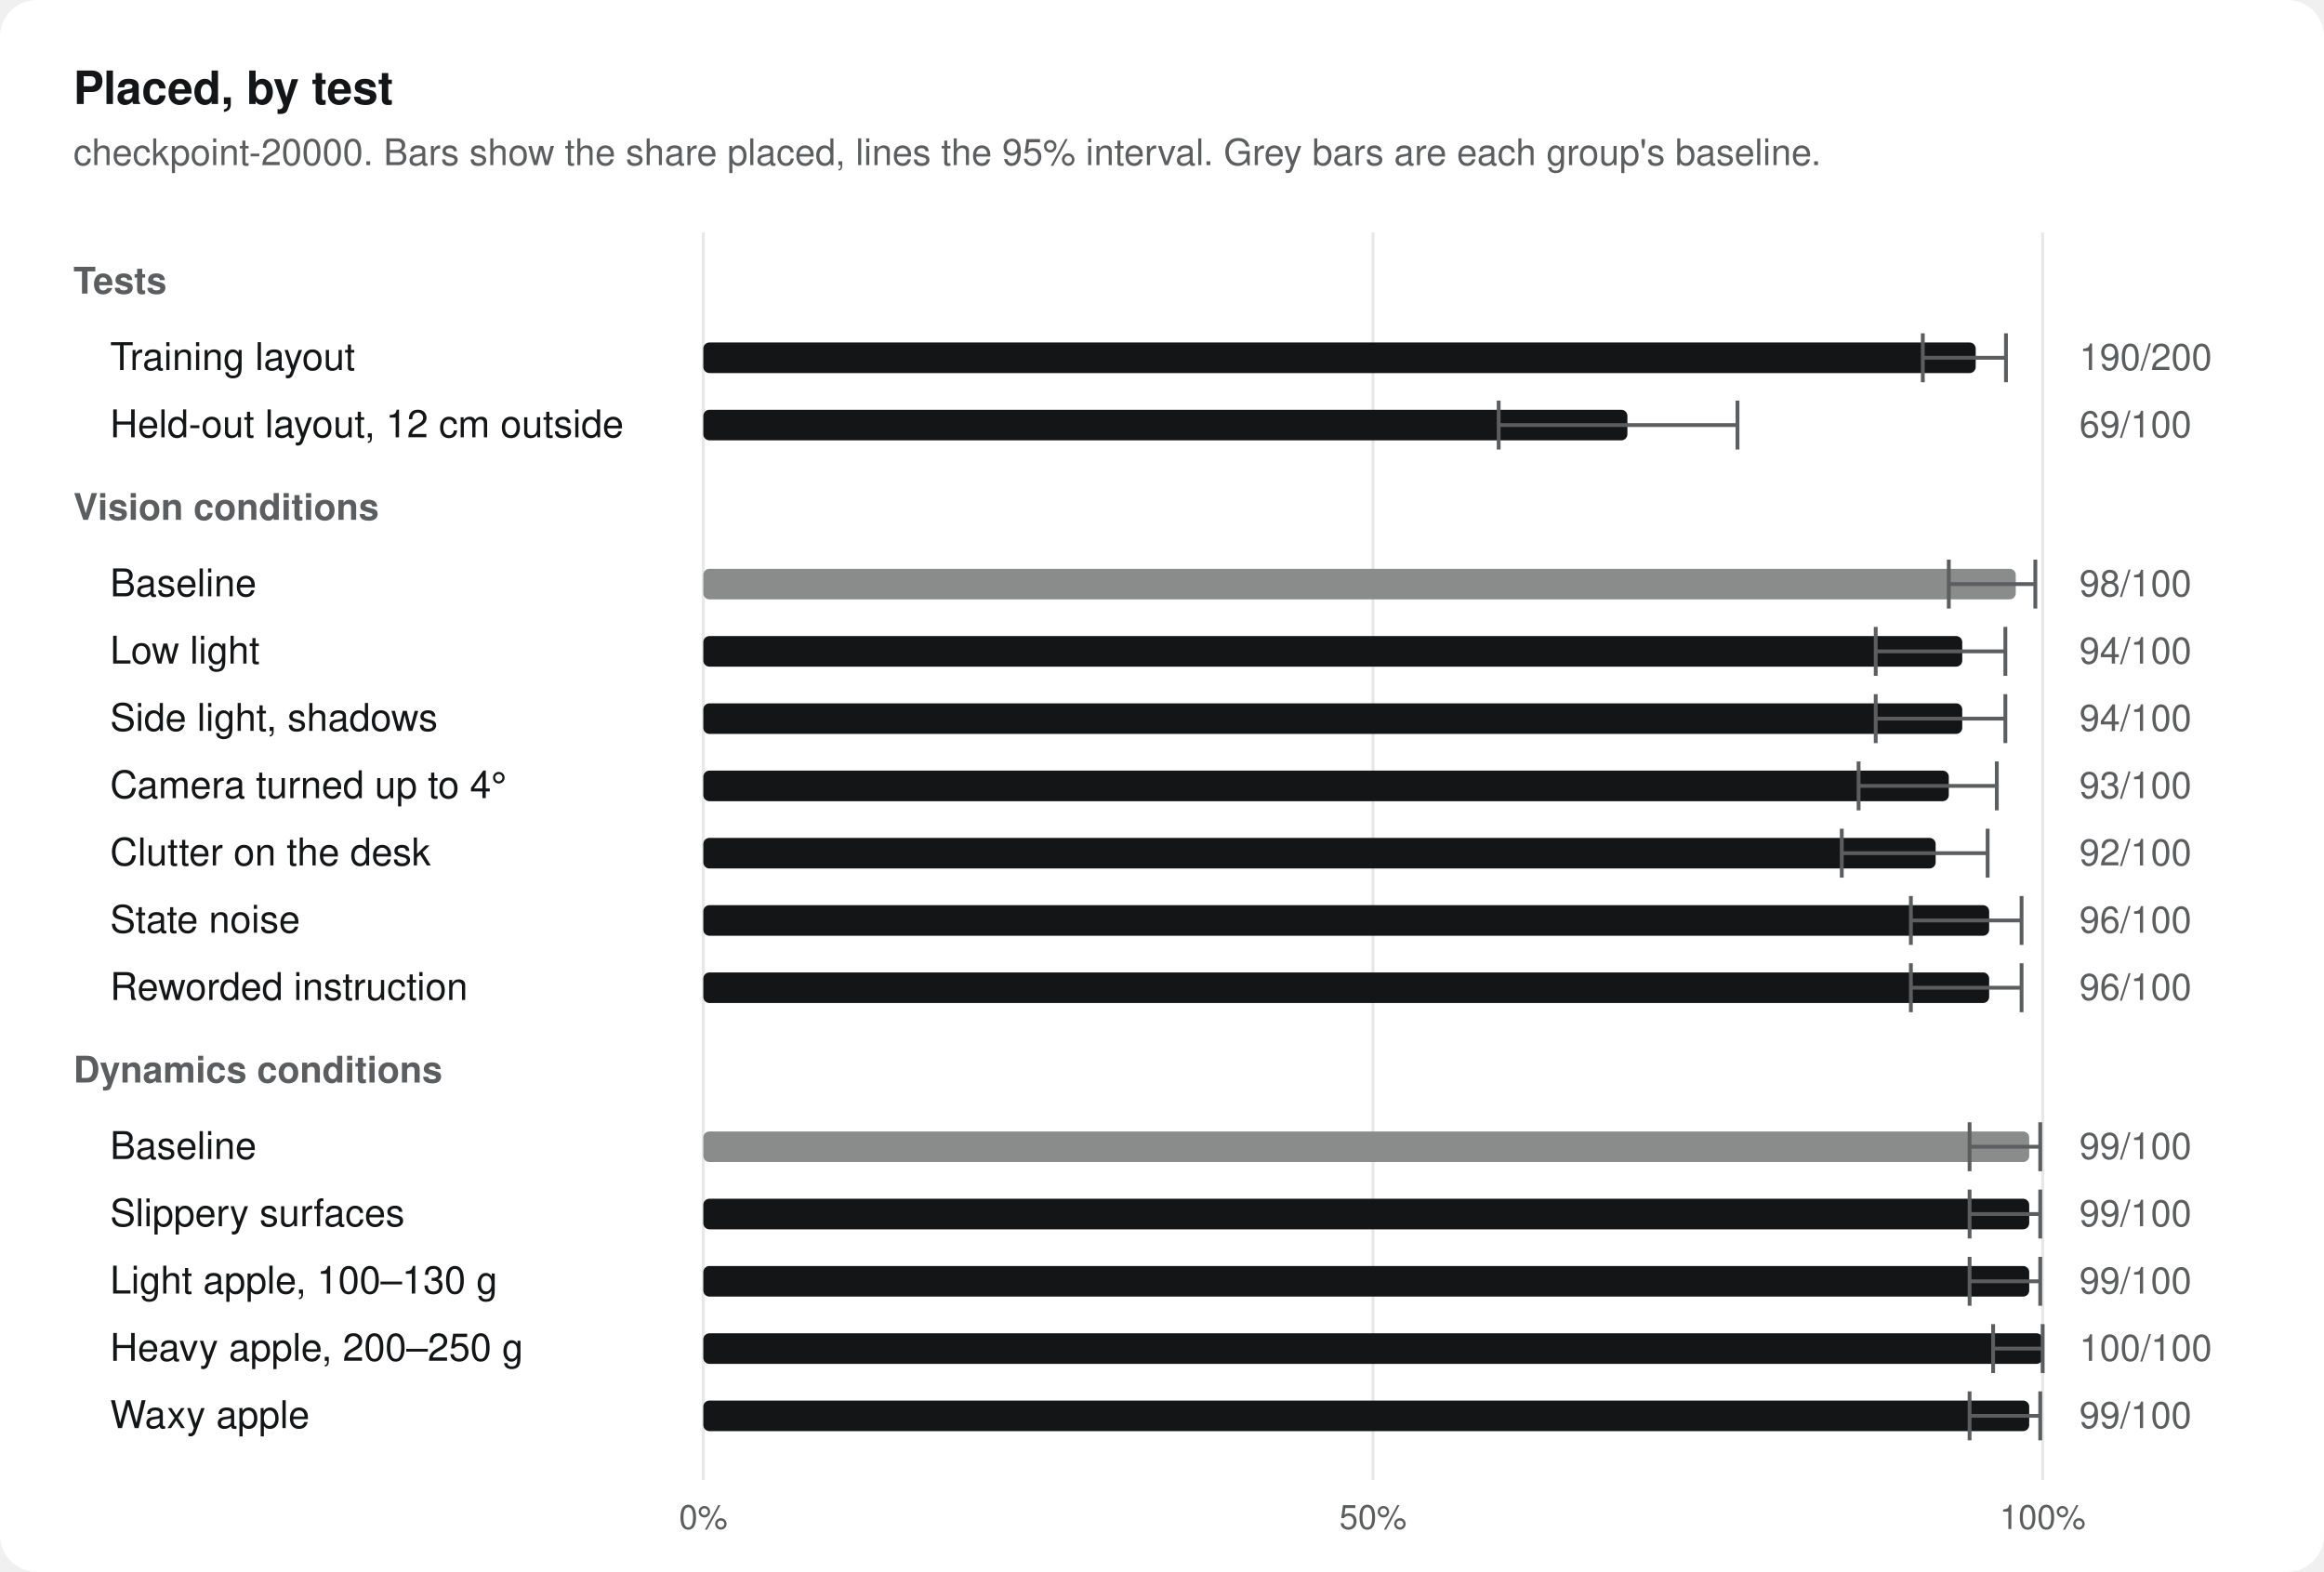
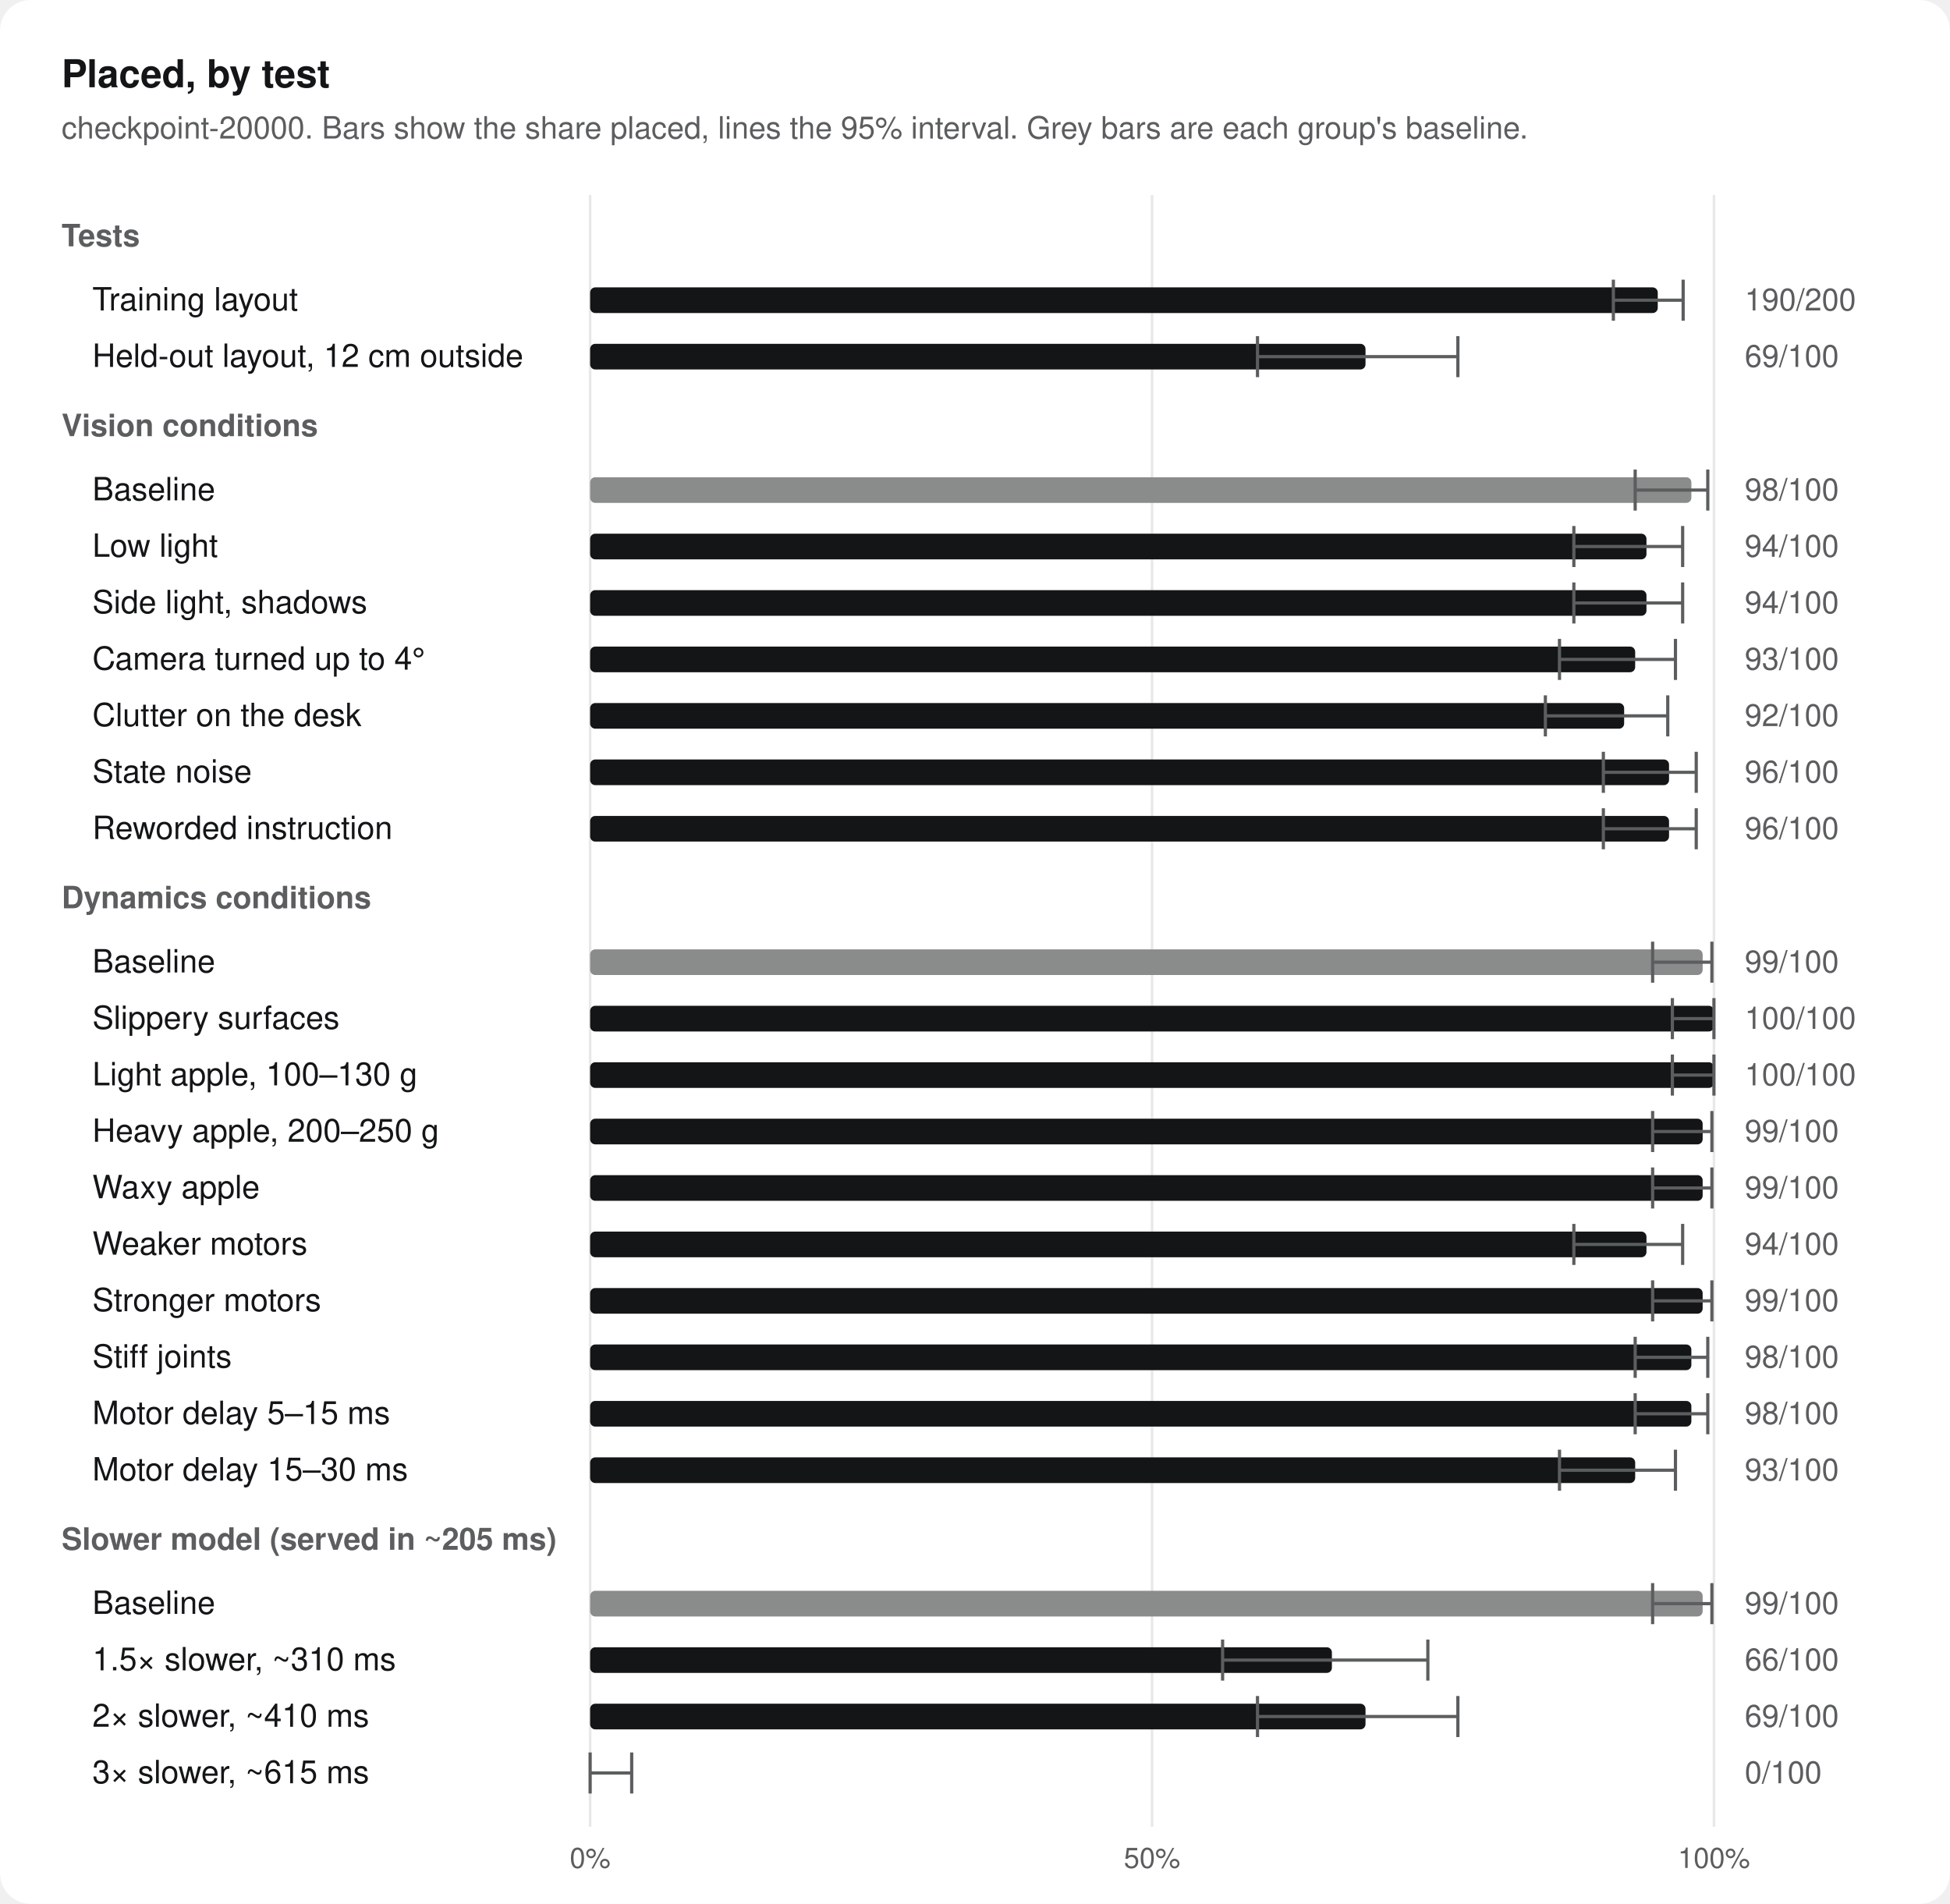
- <svg xmlns="http://www.w3.org/2000/svg" viewBox="0 0 760 514" width="760" height="514" font-family="-apple-system, BlinkMacSystemFont, 'Segoe UI', Helvetica, Arial, sans-serif">
-   <rect width="760" height="514" rx="12" fill="#FFFFFF" />
+ <svg xmlns="http://www.w3.org/2000/svg" viewBox="0 0 760 742" width="760" height="742" font-family="-apple-system, BlinkMacSystemFont, 'Segoe UI', Helvetica, Arial, sans-serif">
+   <rect width="760" height="742" rx="12" fill="#FFFFFF" />
  <text x="24" y="34" font-size="15" font-weight="600" fill="#131516">Placed, by test</text>
  <text x="24" y="54" font-size="12" fill="#5B5D5E">checkpoint-20000. Bars show the share placed, lines the 95% interval. Grey bars are each group's baseline.</text>
-   <line x1="230.0" y1="76" x2="230.0" y2="484" stroke="#E8E8E8" />
-   <text x="230.0" y="500" font-size="11" text-anchor="middle" fill="#5B5D5E">0%</text>
-   <line x1="449.0" y1="76" x2="449.0" y2="484" stroke="#E8E8E8" />
-   <text x="449.0" y="500" font-size="11" text-anchor="middle" fill="#5B5D5E">50%</text>
-   <line x1="668.0" y1="76" x2="668.0" y2="484" stroke="#E8E8E8" />
-   <text x="668.0" y="500" font-size="11" text-anchor="middle" fill="#5B5D5E">100%</text>
+   <line x1="230.0" y1="76" x2="230.0" y2="712" stroke="#E8E8E8" />
+   <text x="230.0" y="728" font-size="11" text-anchor="middle" fill="#5B5D5E">0%</text>
+   <line x1="449.0" y1="76" x2="449.0" y2="712" stroke="#E8E8E8" />
+   <text x="449.0" y="728" font-size="11" text-anchor="middle" fill="#5B5D5E">50%</text>
+   <line x1="668.0" y1="76" x2="668.0" y2="712" stroke="#E8E8E8" />
+   <text x="668.0" y="728" font-size="11" text-anchor="middle" fill="#5B5D5E">100%</text>
  <text x="24" y="96" font-size="12" font-weight="600" fill="#5B5D5E">Tests</text>
  <text x="36" y="121" font-size="12.5" fill="#131516">Training layout</text>
  <rect x="230" y="112" width="416.1" height="10" rx="2" fill="#131516" />
  <line x1="628.8" y1="117" x2="656.0" y2="117" stroke="#C6C7C7" stroke-width="0" />
  <path d="M628.8 109v16M656.0 109v16M628.8 117H656.0" stroke="#5B5D5E" stroke-width="1.25" fill="none" />
  <text x="680" y="121" font-size="12" fill="#5B5D5E">190/200</text>
  <text x="36" y="143" font-size="12.5" fill="#131516">Held-out layout, 12 cm outside</text>
  <rect x="230" y="134" width="302.2" height="10" rx="2" fill="#131516" />
  <line x1="490.1" y1="139" x2="568.2" y2="139" stroke="#C6C7C7" stroke-width="0" />
  <path d="M490.1 131v16M568.2 131v16M490.1 139H568.2" stroke="#5B5D5E" stroke-width="1.25" fill="none" />
  <text x="680" y="143" font-size="12" fill="#5B5D5E">69/100</text>
  <text x="24" y="170" font-size="12" font-weight="600" fill="#5B5D5E">Vision conditions</text>
  <text x="36" y="195" font-size="12.5" fill="#131516">Baseline</text>
  <rect x="230" y="186" width="429.2" height="10" rx="2" fill="#8A8B8B" />
  <line x1="637.3" y1="191" x2="665.6" y2="191" stroke="#C6C7C7" stroke-width="0" />
  <path d="M637.3 183v16M665.6 183v16M637.3 191H665.6" stroke="#5B5D5E" stroke-width="1.25" fill="none" />
  <text x="680" y="195" font-size="12" fill="#5B5D5E">98/100</text>
  <text x="36" y="217" font-size="12.5" fill="#131516">Low light</text>
  <rect x="230" y="208" width="411.7" height="10" rx="2" fill="#131516" />
  <line x1="613.4" y1="213" x2="655.8" y2="213" stroke="#C6C7C7" stroke-width="0" />
  <path d="M613.4 205v16M655.8 205v16M613.4 213H655.8" stroke="#5B5D5E" stroke-width="1.25" fill="none" />
  <text x="680" y="217" font-size="12" fill="#5B5D5E">94/100</text>
  <text x="36" y="239" font-size="12.5" fill="#131516">Side light, shadows</text>
  <rect x="230" y="230" width="411.7" height="10" rx="2" fill="#131516" />
  <line x1="613.4" y1="235" x2="655.8" y2="235" stroke="#C6C7C7" stroke-width="0" />
  <path d="M613.4 227v16M655.8 227v16M613.4 235H655.8" stroke="#5B5D5E" stroke-width="1.25" fill="none" />
  <text x="680" y="239" font-size="12" fill="#5B5D5E">94/100</text>
  <text x="36" y="261" font-size="12.5" fill="#131516">Camera turned up to 4°</text>
  <rect x="230" y="252" width="407.3" height="10" rx="2" fill="#131516" />
  <line x1="607.8" y1="257" x2="653.0" y2="257" stroke="#C6C7C7" stroke-width="0" />
  <path d="M607.8 249v16M653.0 249v16M607.8 257H653.0" stroke="#5B5D5E" stroke-width="1.25" fill="none" />
  <text x="680" y="261" font-size="12" fill="#5B5D5E">93/100</text>
  <text x="36" y="283" font-size="12.5" fill="#131516">Clutter on the desk</text>
  <rect x="230" y="274" width="403.0" height="10" rx="2" fill="#131516" />
  <line x1="602.3" y1="279" x2="650.0" y2="279" stroke="#C6C7C7" stroke-width="0" />
  <path d="M602.3 271v16M650.0 271v16M602.3 279H650.0" stroke="#5B5D5E" stroke-width="1.25" fill="none" />
  <text x="680" y="283" font-size="12" fill="#5B5D5E">92/100</text>
  <text x="36" y="305" font-size="12.5" fill="#131516">State noise</text>
  <rect x="230" y="296" width="420.5" height="10" rx="2" fill="#131516" />
  <line x1="624.9" y1="301" x2="661.1" y2="301" stroke="#C6C7C7" stroke-width="0" />
  <path d="M624.9 293v16M661.1 293v16M624.9 301H661.1" stroke="#5B5D5E" stroke-width="1.25" fill="none" />
  <text x="680" y="305" font-size="12" fill="#5B5D5E">96/100</text>
  <text x="36" y="327" font-size="12.5" fill="#131516">Reworded instruction</text>
  <rect x="230" y="318" width="420.5" height="10" rx="2" fill="#131516" />
  <line x1="624.9" y1="323" x2="661.1" y2="323" stroke="#C6C7C7" stroke-width="0" />
  <path d="M624.9 315v16M661.1 315v16M624.9 323H661.1" stroke="#5B5D5E" stroke-width="1.25" fill="none" />
  <text x="680" y="327" font-size="12" fill="#5B5D5E">96/100</text>
  <text x="24" y="354" font-size="12" font-weight="600" fill="#5B5D5E">Dynamics conditions</text>
  <text x="36" y="379" font-size="12.5" fill="#131516">Baseline</text>
  <rect x="230" y="370" width="433.6" height="10" rx="2" fill="#8A8B8B" />
  <line x1="644.1" y1="375" x2="667.2" y2="375" stroke="#C6C7C7" stroke-width="0" />
  <path d="M644.1 367v16M667.2 367v16M644.1 375H667.2" stroke="#5B5D5E" stroke-width="1.25" fill="none" />
  <text x="680" y="379" font-size="12" fill="#5B5D5E">99/100</text>
  <text x="36" y="401" font-size="12.5" fill="#131516">Slippery surfaces</text>
-   <rect x="230" y="392" width="433.6" height="10" rx="2" fill="#131516" />
-   <line x1="644.1" y1="397" x2="667.2" y2="397" stroke="#C6C7C7" stroke-width="0" />
-   <path d="M644.1 389v16M667.2 389v16M644.1 397H667.2" stroke="#5B5D5E" stroke-width="1.25" fill="none" />
-   <text x="680" y="401" font-size="12" fill="#5B5D5E">99/100</text>
+   <rect x="230" y="392" width="438.0" height="10" rx="2" fill="#131516" />
+   <line x1="651.8" y1="397" x2="668.0" y2="397" stroke="#C6C7C7" stroke-width="0" />
+   <path d="M651.8 389v16M668.0 389v16M651.8 397H668.0" stroke="#5B5D5E" stroke-width="1.25" fill="none" />
+   <text x="680" y="401" font-size="12" fill="#5B5D5E">100/100</text>
  <text x="36" y="423" font-size="12.5" fill="#131516">Light apple, 100–130 g</text>
-   <rect x="230" y="414" width="433.6" height="10" rx="2" fill="#131516" />
-   <line x1="644.1" y1="419" x2="667.2" y2="419" stroke="#C6C7C7" stroke-width="0" />
-   <path d="M644.1 411v16M667.2 411v16M644.1 419H667.2" stroke="#5B5D5E" stroke-width="1.25" fill="none" />
-   <text x="680" y="423" font-size="12" fill="#5B5D5E">99/100</text>
+   <rect x="230" y="414" width="438.0" height="10" rx="2" fill="#131516" />
+   <line x1="651.8" y1="419" x2="668.0" y2="419" stroke="#C6C7C7" stroke-width="0" />
+   <path d="M651.8 411v16M668.0 411v16M651.8 419H668.0" stroke="#5B5D5E" stroke-width="1.25" fill="none" />
+   <text x="680" y="423" font-size="12" fill="#5B5D5E">100/100</text>
  <text x="36" y="445" font-size="12.5" fill="#131516">Heavy apple, 200–250 g</text>
-   <rect x="230" y="436" width="438.0" height="10" rx="2" fill="#131516" />
-   <line x1="651.8" y1="441" x2="668.0" y2="441" stroke="#C6C7C7" stroke-width="0" />
-   <path d="M651.8 433v16M668.0 433v16M651.8 441H668.0" stroke="#5B5D5E" stroke-width="1.25" fill="none" />
-   <text x="680" y="445" font-size="12" fill="#5B5D5E">100/100</text>
+   <rect x="230" y="436" width="433.6" height="10" rx="2" fill="#131516" />
+   <line x1="644.1" y1="441" x2="667.2" y2="441" stroke="#C6C7C7" stroke-width="0" />
+   <path d="M644.1 433v16M667.2 433v16M644.1 441H667.2" stroke="#5B5D5E" stroke-width="1.25" fill="none" />
+   <text x="680" y="445" font-size="12" fill="#5B5D5E">99/100</text>
  <text x="36" y="467" font-size="12.5" fill="#131516">Waxy apple</text>
  <rect x="230" y="458" width="433.6" height="10" rx="2" fill="#131516" />
  <line x1="644.1" y1="463" x2="667.2" y2="463" stroke="#C6C7C7" stroke-width="0" />
  <path d="M644.1 455v16M667.2 455v16M644.1 463H667.2" stroke="#5B5D5E" stroke-width="1.25" fill="none" />
  <text x="680" y="467" font-size="12" fill="#5B5D5E">99/100</text>
+   <text x="36" y="489" font-size="12.5" fill="#131516">Weaker motors</text>
+   <rect x="230" y="480" width="411.7" height="10" rx="2" fill="#131516" />
+   <line x1="613.4" y1="485" x2="655.8" y2="485" stroke="#C6C7C7" stroke-width="0" />
+   <path d="M613.4 477v16M655.8 477v16M613.4 485H655.8" stroke="#5B5D5E" stroke-width="1.25" fill="none" />
+   <text x="680" y="489" font-size="12" fill="#5B5D5E">94/100</text>
+   <text x="36" y="511" font-size="12.5" fill="#131516">Stronger motors</text>
+   <rect x="230" y="502" width="433.6" height="10" rx="2" fill="#131516" />
+   <line x1="644.1" y1="507" x2="667.2" y2="507" stroke="#C6C7C7" stroke-width="0" />
+   <path d="M644.1 499v16M667.2 499v16M644.1 507H667.2" stroke="#5B5D5E" stroke-width="1.25" fill="none" />
+   <text x="680" y="511" font-size="12" fill="#5B5D5E">99/100</text>
+   <text x="36" y="533" font-size="12.5" fill="#131516">Stiff joints</text>
+   <rect x="230" y="524" width="429.2" height="10" rx="2" fill="#131516" />
+   <line x1="637.3" y1="529" x2="665.6" y2="529" stroke="#C6C7C7" stroke-width="0" />
+   <path d="M637.3 521v16M665.6 521v16M637.3 529H665.6" stroke="#5B5D5E" stroke-width="1.25" fill="none" />
+   <text x="680" y="533" font-size="12" fill="#5B5D5E">98/100</text>
+   <text x="36" y="555" font-size="12.5" fill="#131516">Motor delay 5–15 ms</text>
+   <rect x="230" y="546" width="429.2" height="10" rx="2" fill="#131516" />
+   <line x1="637.3" y1="551" x2="665.6" y2="551" stroke="#C6C7C7" stroke-width="0" />
+   <path d="M637.3 543v16M665.6 543v16M637.3 551H665.6" stroke="#5B5D5E" stroke-width="1.25" fill="none" />
+   <text x="680" y="555" font-size="12" fill="#5B5D5E">98/100</text>
+   <text x="36" y="577" font-size="12.5" fill="#131516">Motor delay 15–30 ms</text>
+   <rect x="230" y="568" width="407.3" height="10" rx="2" fill="#131516" />
+   <line x1="607.8" y1="573" x2="653.0" y2="573" stroke="#C6C7C7" stroke-width="0" />
+   <path d="M607.8 565v16M653.0 565v16M607.8 573H653.0" stroke="#5B5D5E" stroke-width="1.25" fill="none" />
+   <text x="680" y="577" font-size="12" fill="#5B5D5E">93/100</text>
+   <text x="24" y="604" font-size="12" font-weight="600" fill="#5B5D5E">Slower model (served in ~205 ms)</text>
+   <text x="36" y="629" font-size="12.5" fill="#131516">Baseline</text>
+   <rect x="230" y="620" width="433.6" height="10" rx="2" fill="#8A8B8B" />
+   <line x1="644.1" y1="625" x2="667.2" y2="625" stroke="#C6C7C7" stroke-width="0" />
+   <path d="M644.1 617v16M667.2 617v16M644.1 625H667.2" stroke="#5B5D5E" stroke-width="1.25" fill="none" />
+   <text x="680" y="629" font-size="12" fill="#5B5D5E">99/100</text>
+   <text x="36" y="651" font-size="12.5" fill="#131516">1.5× slower, ~310 ms</text>
+   <rect x="230" y="642" width="289.1" height="10" rx="2" fill="#131516" />
+   <line x1="476.5" y1="647" x2="556.5" y2="647" stroke="#C6C7C7" stroke-width="0" />
+   <path d="M476.5 639v16M556.5 639v16M476.5 647H556.5" stroke="#5B5D5E" stroke-width="1.25" fill="none" />
+   <text x="680" y="651" font-size="12" fill="#5B5D5E">66/100</text>
+   <text x="36" y="673" font-size="12.5" fill="#131516">2× slower, ~410 ms</text>
+   <rect x="230" y="664" width="302.2" height="10" rx="2" fill="#131516" />
+   <line x1="490.1" y1="669" x2="568.2" y2="669" stroke="#C6C7C7" stroke-width="0" />
+   <path d="M490.1 661v16M568.2 661v16M490.1 669H568.2" stroke="#5B5D5E" stroke-width="1.25" fill="none" />
+   <text x="680" y="673" font-size="12" fill="#5B5D5E">69/100</text>
+   <text x="36" y="695" font-size="12.5" fill="#131516">3× slower, ~615 ms</text>
+   <rect x="230" y="686" width="0.0" height="10" rx="2" fill="#131516" />
+   <line x1="230.0" y1="691" x2="246.2" y2="691" stroke="#C6C7C7" stroke-width="0" />
+   <path d="M230.0 683v16M246.2 683v16M230.0 691H246.2" stroke="#5B5D5E" stroke-width="1.25" fill="none" />
+   <text x="680" y="695" font-size="12" fill="#5B5D5E">0/100</text>
</svg>
